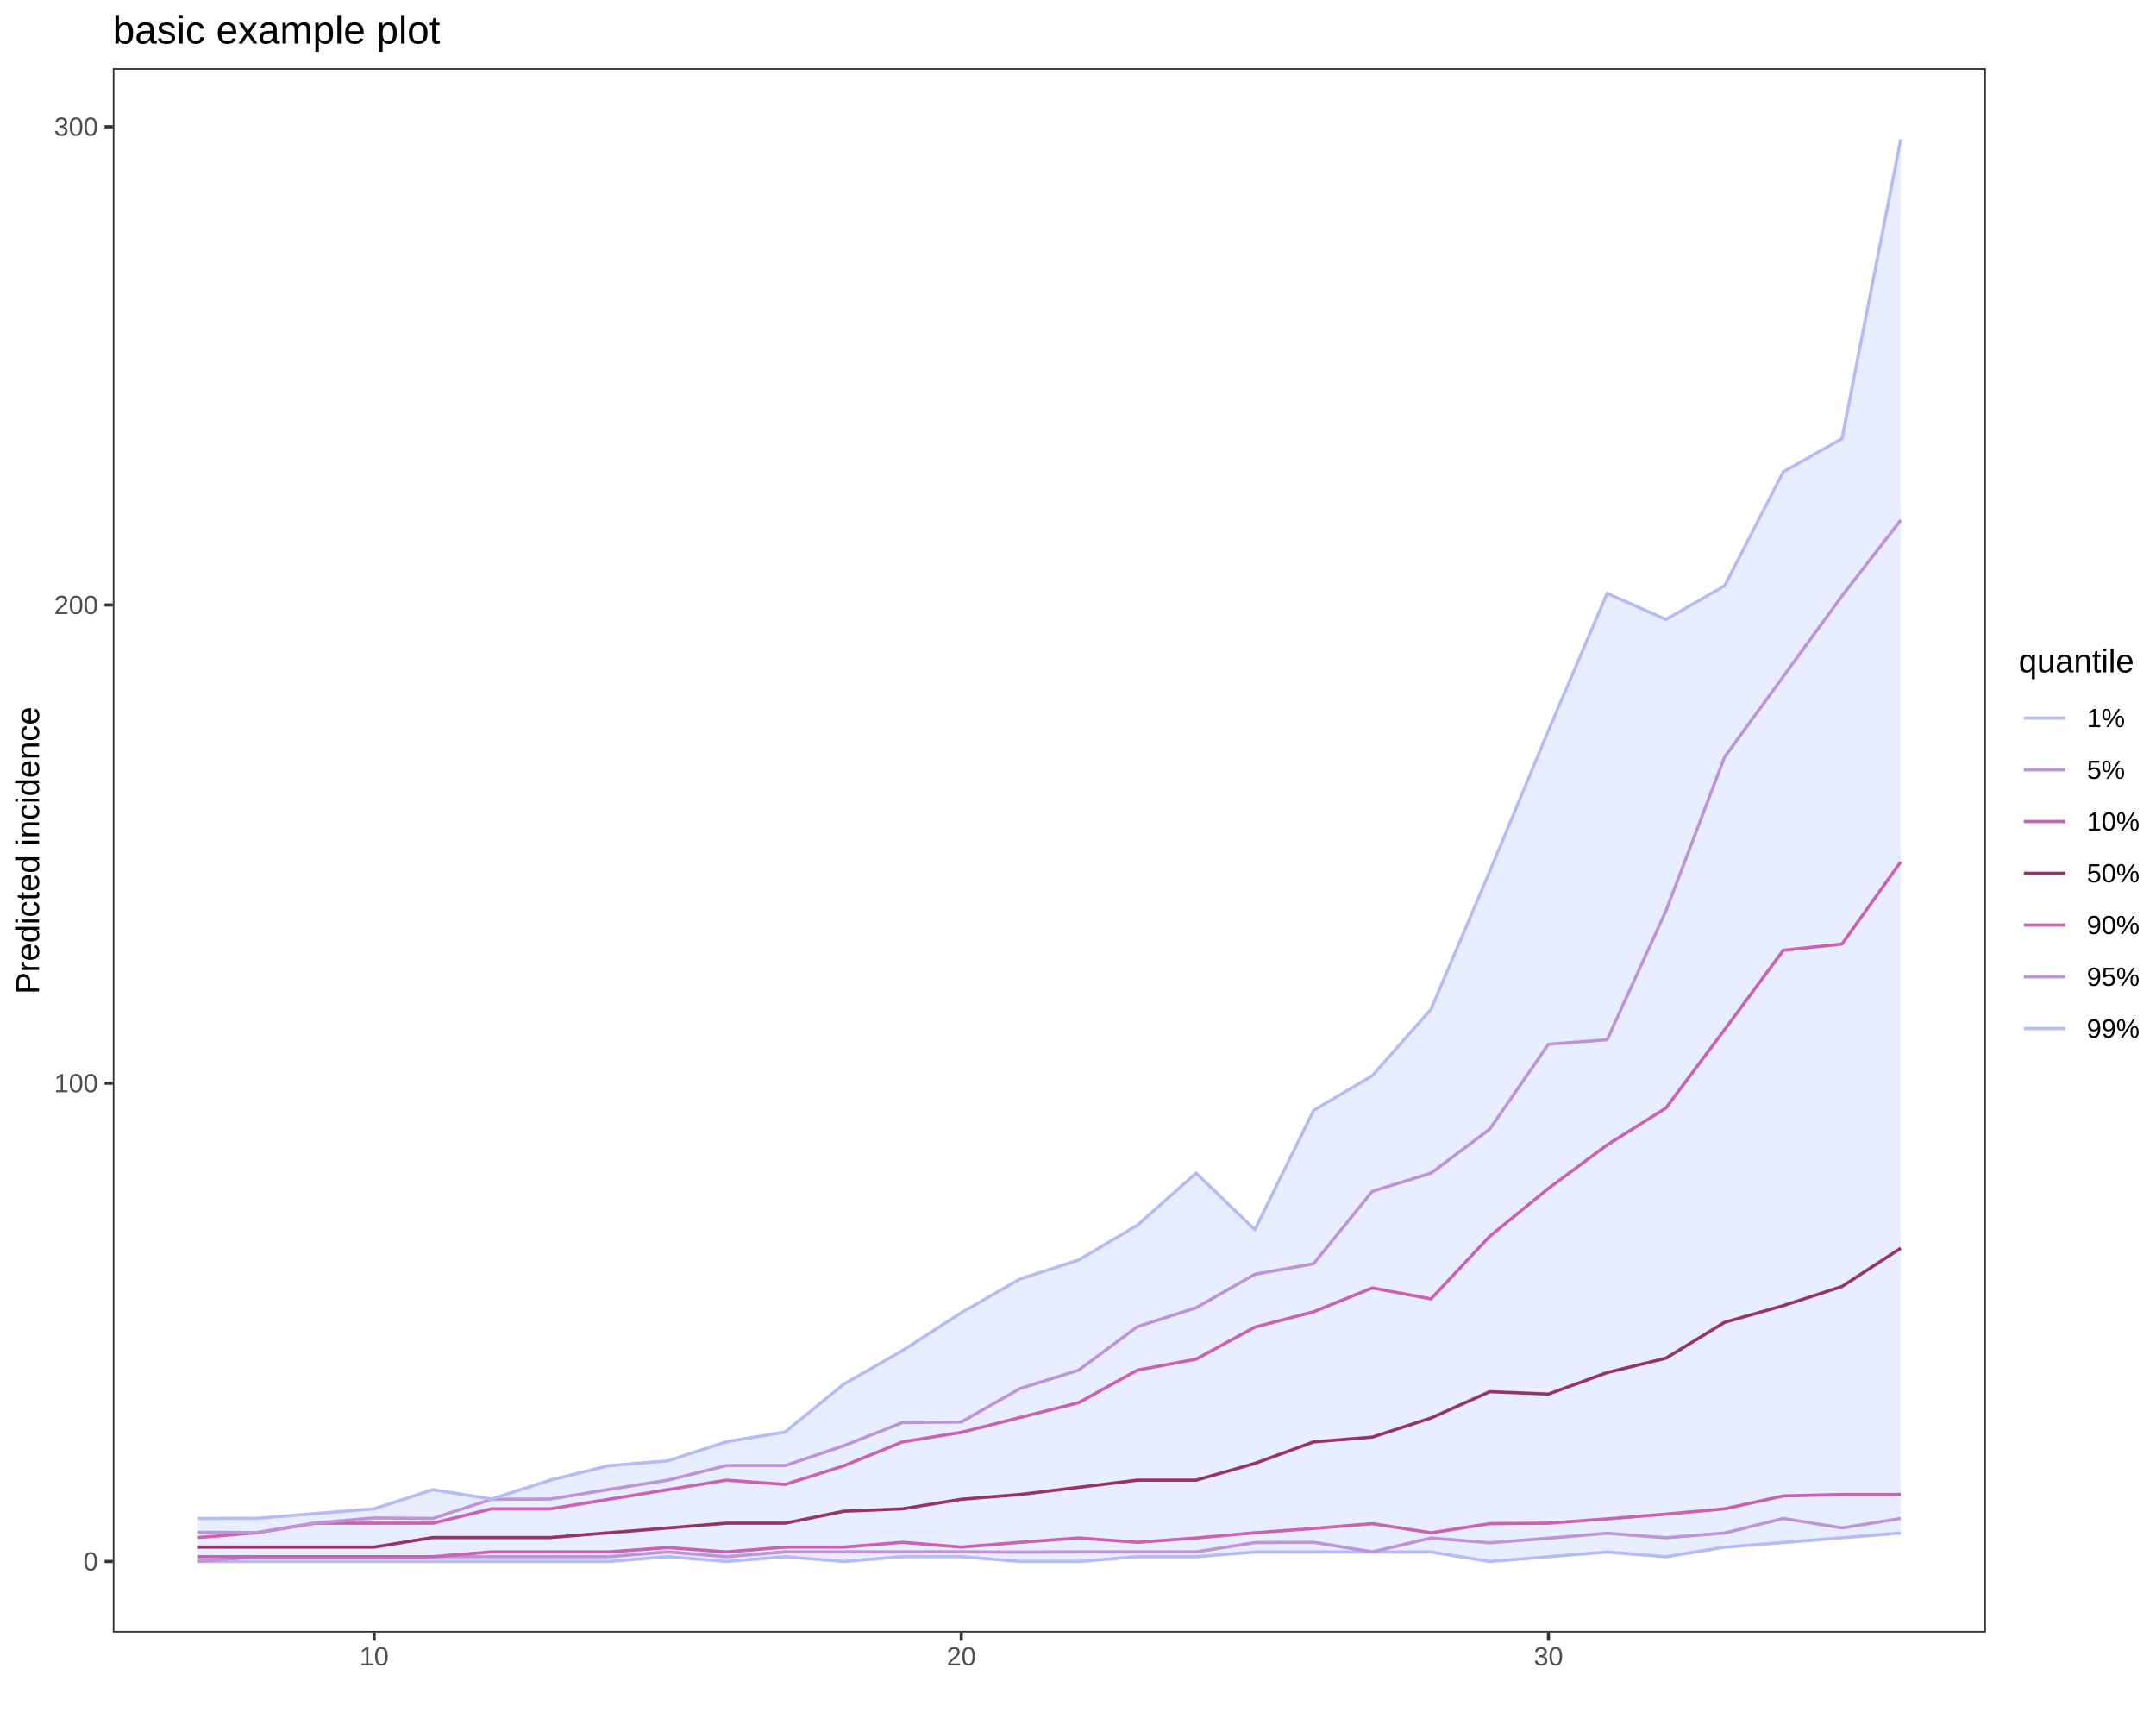
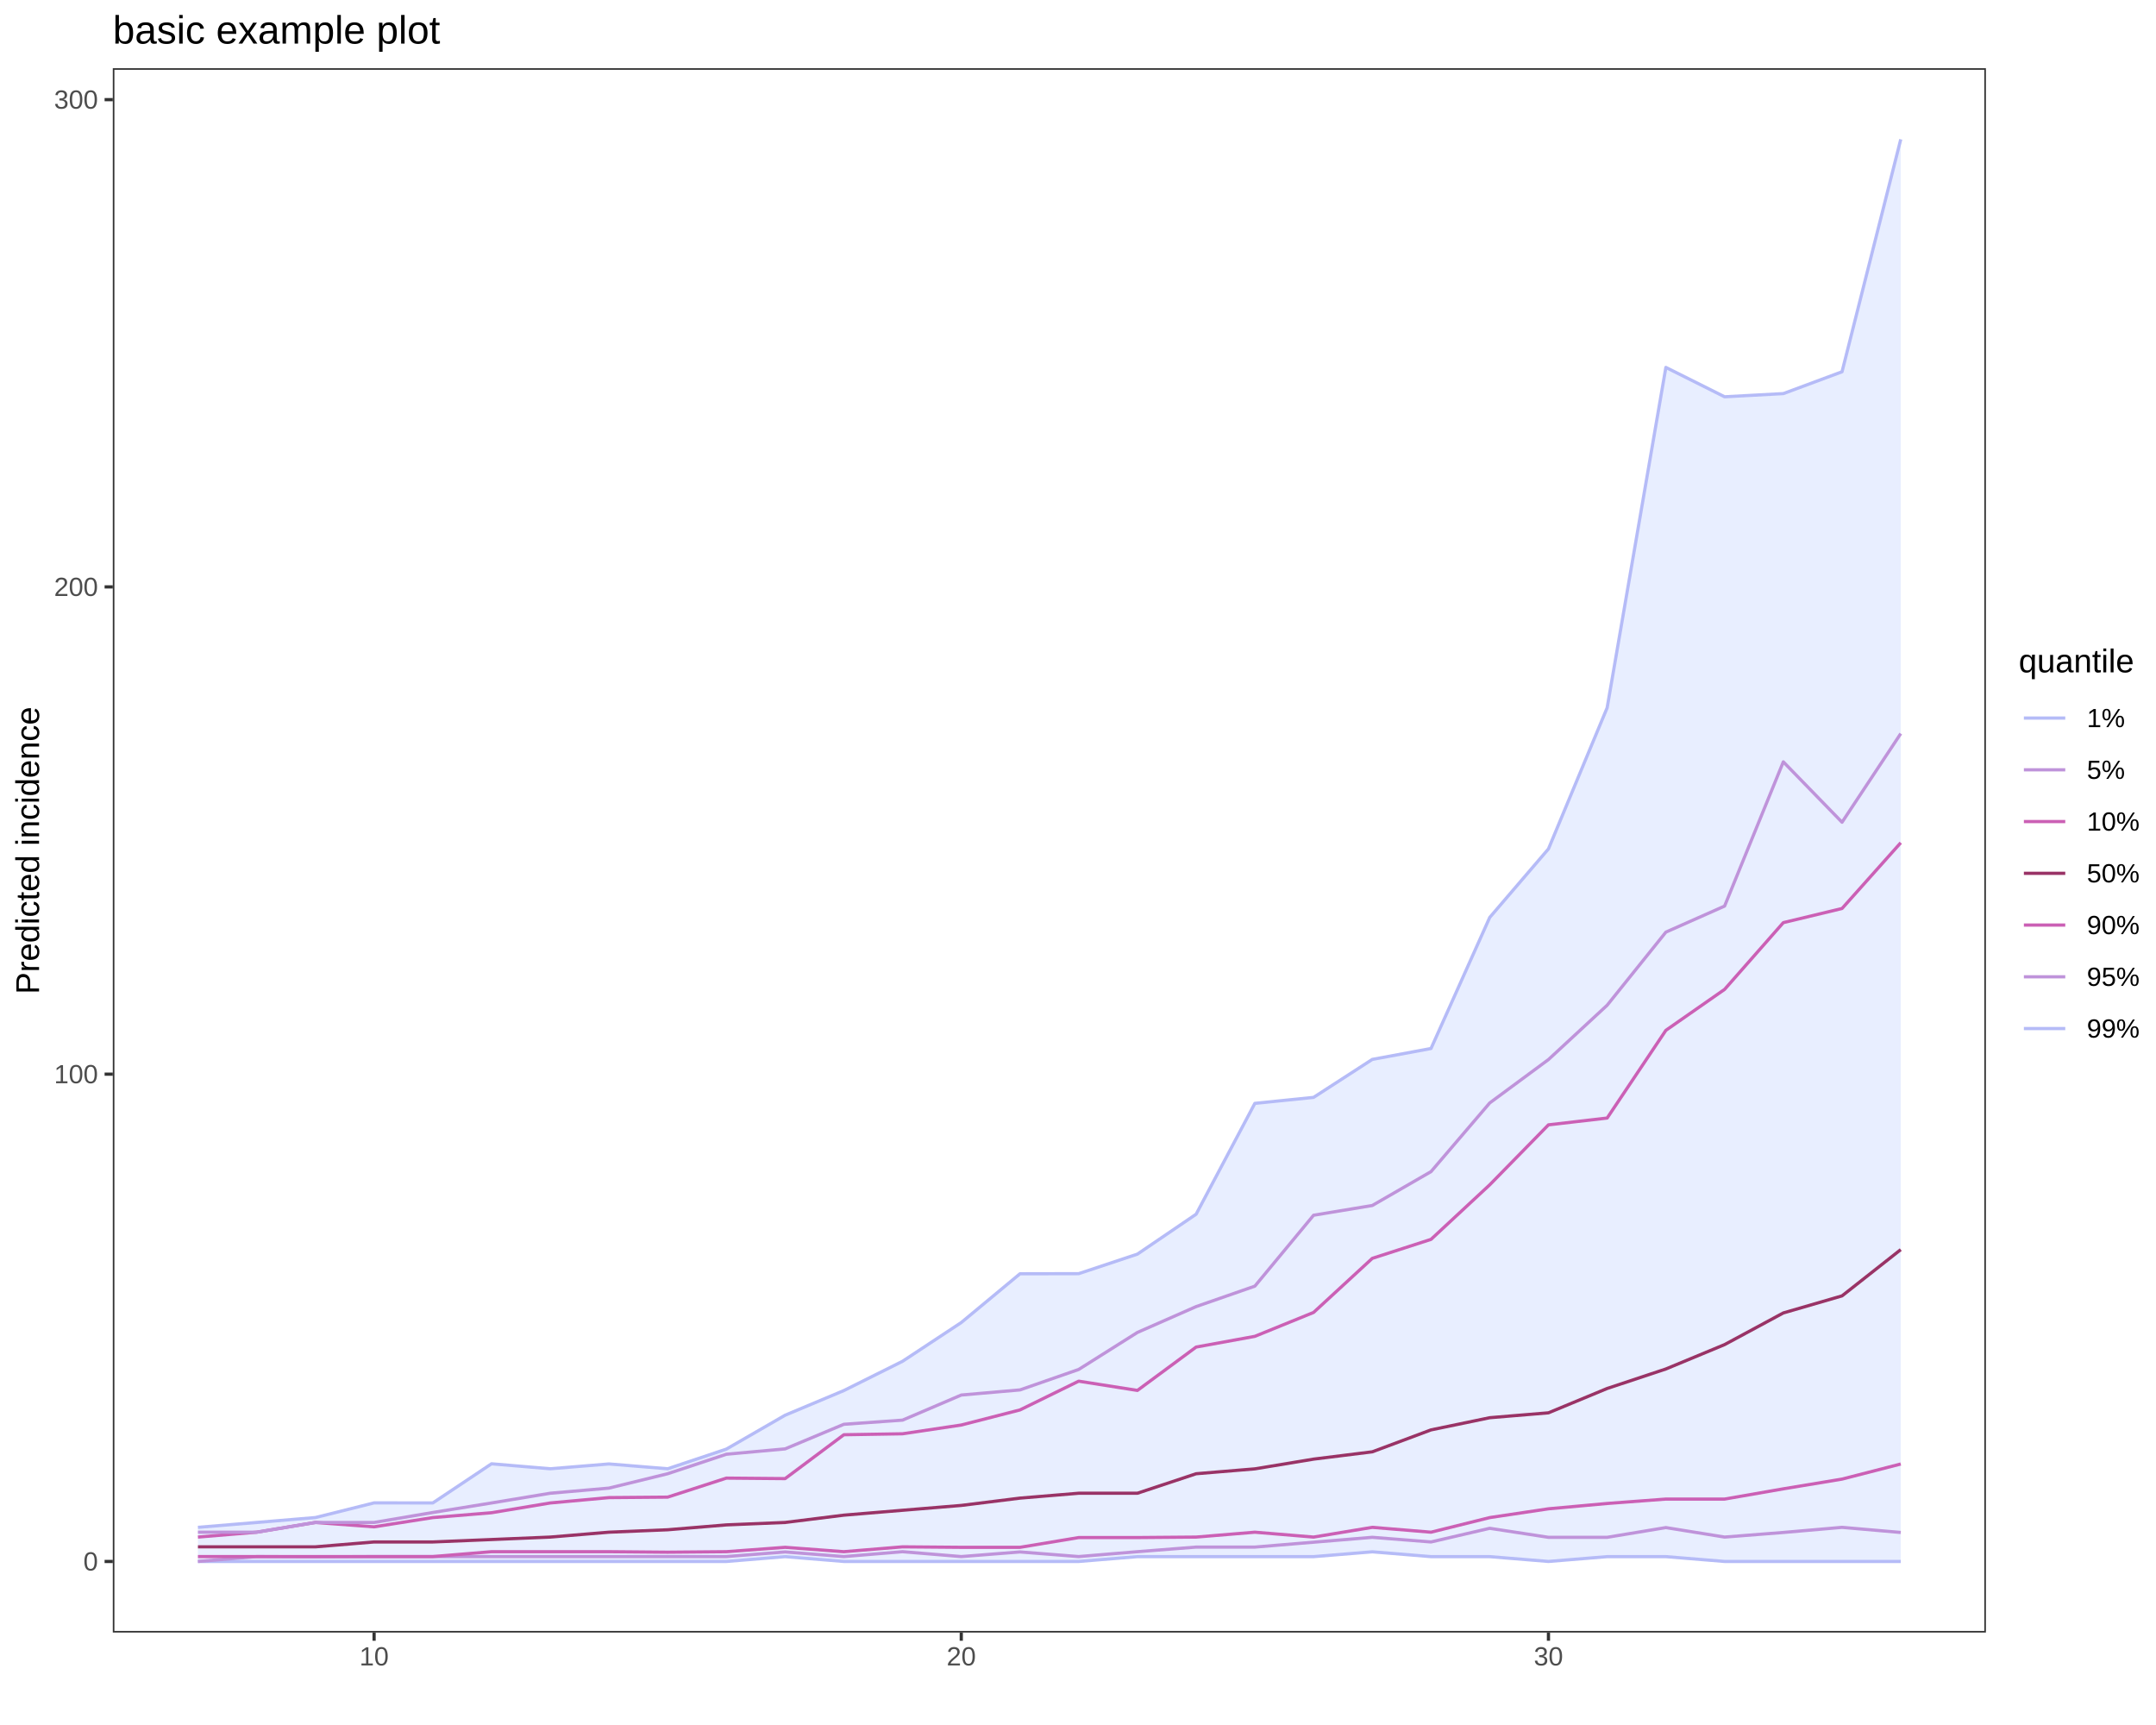
<svg xmlns="http://www.w3.org/2000/svg" viewBox="0 0 720.00 576.00">
  <defs>
    <style type="text/css">
    line, polyline, polygon, path, rect, circle {
      fill: none;
      stroke: #000000;
      stroke-linecap: round;
      stroke-linejoin: round;
      stroke-miterlimit: 10.00;
    }
  </style>
  </defs>
  <rect width="100%" height="100%" style="stroke: none; fill: #FFFFFF;" />
  <rect x="0.00" y="0.00" width="720.00" height="576.00" style="stroke-width: 1.07; stroke: #FFFFFF; fill: #FFFFFF;" />
  <defs>
    <clipPath id="cpMzcuNjd8NjYzLjE5fDU0NS4xM3wyMi43Nw==">
      <rect x="37.67" y="22.77" width="625.53" height="522.36" />
    </clipPath>
  </defs>
  <rect x="37.67" y="22.77" width="625.53" height="522.36" style="stroke-width: 1.07; stroke: none; fill: #FFFFFF;" clip-path="url(#cpMzcuNjd8NjYzLjE5fDU0NS4xM3wyMi43Nw==)" />
-   <polygon points="66.10,507.02 85.71,506.98 105.32,505.40 124.93,503.81 144.54,497.43 164.14,500.55 183.75,494.24 203.36,489.40 222.97,487.81 242.58,481.43 262.19,478.16 281.80,462.16 301.41,450.97 321.02,438.33 340.63,427.08 360.23,420.74 379.84,409.11 399.45,391.72 419.06,410.60 438.67,370.80 458.28,359.19 477.89,336.98 497.50,291.01 517.11,243.93 536.71,198.12 556.32,206.84 575.93,195.63 595.54,157.53 615.15,146.48 634.76,46.52 634.76,511.89 615.15,513.48 595.54,515.06 575.93,516.63 556.32,519.81 536.71,518.23 517.11,519.81 497.50,521.39 477.89,518.23 458.28,518.23 438.67,518.21 419.06,518.23 399.45,519.81 379.84,519.81 360.23,521.39 340.63,521.39 321.02,519.79 301.41,519.79 281.80,521.39 262.19,519.81 242.58,521.39 222.97,519.79 203.36,521.39 183.75,521.39 164.14,521.39 144.54,521.39 124.93,521.39 105.32,521.39 85.71,521.39 66.10,521.39 " style="stroke-width: 0.00; stroke: none; fill: #B3C6FF; fill-opacity: 0.30;" clip-path="url(#cpMzcuNjd8NjYzLjE5fDU0NS4xM3wyMi43Nw==)" />
-   <polyline points="66.10,507.02 85.71,506.98 105.32,505.40 124.93,503.81 144.54,497.43 164.14,500.55 183.75,494.24 203.36,489.40 222.97,487.81 242.58,481.43 262.19,478.16 281.80,462.16 301.41,450.97 321.02,438.33 340.63,427.08 360.23,420.74 379.84,409.11 399.45,391.72 419.06,410.60 438.67,370.80 458.28,359.19 477.89,336.98 497.50,291.01 517.11,243.93 536.71,198.12 556.32,206.84 575.93,195.63 595.54,157.53 615.15,146.48 634.76,46.52 " style="stroke-width: 1.07; stroke: none;" clip-path="url(#cpMzcuNjd8NjYzLjE5fDU0NS4xM3wyMi43Nw==)" />
-   <polyline points="634.76,511.89 615.15,513.48 595.54,515.06 575.93,516.63 556.32,519.81 536.71,518.23 517.11,519.81 497.50,521.39 477.89,518.23 458.28,518.23 438.67,518.21 419.06,518.23 399.45,519.81 379.84,519.81 360.23,521.39 340.63,521.39 321.02,519.79 301.41,519.79 281.80,521.39 262.19,519.81 242.58,521.39 222.97,519.79 203.36,521.39 183.75,521.39 164.14,521.39 144.54,521.39 124.93,521.39 105.32,521.39 85.71,521.39 66.10,521.39 " style="stroke-width: 1.07; stroke: none;" clip-path="url(#cpMzcuNjd8NjYzLjE5fDU0NS4xM3wyMi43Nw==)" />
-   <polyline points="66.10,521.39 85.71,521.39 105.32,521.39 124.93,521.39 144.54,521.39 164.14,521.39 183.75,521.39 203.36,521.39 222.97,519.79 242.58,521.39 262.19,519.81 281.80,521.39 301.41,519.79 321.02,519.79 340.63,521.39 360.23,521.39 379.84,519.81 399.45,519.81 419.06,518.23 438.67,518.21 458.28,518.23 477.89,518.23 497.50,521.39 517.11,519.81 536.71,518.23 556.32,519.81 575.93,516.63 595.54,515.06 615.15,513.48 634.76,511.89 " style="stroke-width: 1.07; stroke: #B5BBF7; stroke-linecap: butt;" clip-path="url(#cpMzcuNjd8NjYzLjE5fDU0NS4xM3wyMi43Nw==)" />
-   <polyline points="66.10,521.39 85.71,519.87 105.32,519.79 124.93,519.79 144.54,519.79 164.14,519.79 183.75,519.79 203.36,519.79 222.97,518.19 242.58,519.79 262.19,518.19 281.80,518.19 301.41,518.19 321.02,518.19 340.63,518.27 360.23,518.19 379.84,518.19 399.45,518.19 419.06,515.08 438.67,515.00 458.28,518.19 477.89,513.56 497.50,515.16 517.11,513.64 536.71,511.97 556.32,513.48 575.93,511.89 595.54,507.02 615.15,510.21 634.76,507.02 " style="stroke-width: 1.07; stroke: #BF93DA; stroke-linecap: butt;" clip-path="url(#cpMzcuNjd8NjYzLjE5fDU0NS4xM3wyMi43Nw==)" />
-   <polyline points="66.10,519.79 85.71,519.79 105.32,519.79 124.93,519.79 144.54,519.79 164.14,518.19 183.75,518.19 203.36,518.19 222.97,516.76 242.58,518.19 262.19,516.60 281.80,516.60 301.41,515.00 321.02,516.60 340.63,515.00 360.23,513.56 379.84,515.00 399.45,513.56 419.06,511.81 438.67,510.37 458.28,508.77 477.89,511.81 497.50,508.77 517.11,508.61 536.71,507.17 556.32,505.58 575.93,503.82 595.54,499.51 615.15,499.03 634.76,499.03 " style="stroke-width: 1.07; stroke: #CB60B5; stroke-linecap: butt;" clip-path="url(#cpMzcuNjd8NjYzLjE5fDU0NS4xM3wyMi43Nw==)" />
-   <polyline points="66.10,516.60 85.71,516.60 105.32,516.60 124.93,516.60 144.54,513.40 164.14,513.40 183.75,513.40 203.36,511.81 222.97,510.21 242.58,508.61 262.19,508.61 281.80,504.62 301.41,503.82 321.02,500.63 340.63,499.03 360.23,496.64 379.84,494.24 399.45,494.24 419.06,488.65 438.67,481.47 458.28,479.87 477.89,473.48 497.50,464.70 517.11,465.50 536.71,458.31 556.32,453.52 575.93,441.54 595.54,435.96 615.15,429.57 634.76,416.79 " style="stroke-width: 1.07; stroke: #993366; stroke-linecap: butt;" clip-path="url(#cpMzcuNjd8NjYzLjE5fDU0NS4xM3wyMi43Nw==)" />
-   <polyline points="66.10,513.40 85.71,511.81 105.32,508.61 124.93,508.61 144.54,508.61 164.14,503.82 183.75,503.82 203.36,500.63 222.97,497.43 242.58,494.24 262.19,495.68 281.80,489.45 301.41,481.47 321.02,478.27 340.63,473.32 360.23,468.37 379.84,457.51 399.45,453.84 419.06,443.14 438.67,438.03 458.28,430.05 477.89,433.72 497.50,412.80 517.11,396.83 536.71,382.30 556.32,370.01 575.93,343.82 595.54,317.31 615.15,315.23 634.76,287.77 " style="stroke-width: 1.07; stroke: #CB60B5; stroke-linecap: butt;" clip-path="url(#cpMzcuNjd8NjYzLjE5fDU0NS4xM3wyMi43Nw==)" />
-   <polyline points="66.10,511.65 85.71,511.73 105.32,508.53 124.93,506.86 144.54,507.02 164.14,500.63 183.75,500.55 203.36,497.35 222.97,494.24 242.58,489.37 262.19,489.37 281.80,482.74 301.41,475.00 321.02,474.84 340.63,463.66 360.23,457.51 379.84,442.98 399.45,436.67 419.06,425.50 438.67,421.98 458.28,397.79 477.89,391.72 497.50,377.03 517.11,348.69 536.71,347.17 556.32,304.22 575.93,252.80 595.54,225.89 615.15,198.98 634.76,173.67 " style="stroke-width: 1.07; stroke: #BF93DA; stroke-linecap: butt;" clip-path="url(#cpMzcuNjd8NjYzLjE5fDU0NS4xM3wyMi43Nw==)" />
-   <polyline points="66.10,507.02 85.71,506.98 105.32,505.40 124.93,503.81 144.54,497.43 164.14,500.55 183.75,494.24 203.36,489.40 222.97,487.81 242.58,481.43 262.19,478.16 281.80,462.16 301.41,450.97 321.02,438.33 340.63,427.08 360.23,420.74 379.84,409.11 399.45,391.72 419.06,410.60 438.67,370.80 458.28,359.19 477.89,336.98 497.50,291.01 517.11,243.93 536.71,198.12 556.32,206.84 575.93,195.63 595.54,157.53 615.15,146.48 634.76,46.52 " style="stroke-width: 1.07; stroke: #B5BBF7; stroke-linecap: butt;" clip-path="url(#cpMzcuNjd8NjYzLjE5fDU0NS4xM3wyMi43Nw==)" />
+   <polygon points="66.10,510.00 85.71,508.37 105.32,506.73 124.93,501.83 144.54,501.85 164.14,488.78 183.75,490.44 203.36,488.83 222.97,490.44 242.58,483.87 262.19,472.56 281.80,464.33 301.41,454.55 321.02,441.61 340.63,425.33 360.23,425.29 379.84,418.77 399.45,405.44 419.06,368.43 438.67,366.43 458.28,353.75 477.89,350.11 497.50,306.34 517.11,283.46 536.71,236.33 556.32,122.68 575.93,132.49 595.54,131.43 615.15,124.14 634.76,46.52 634.76,521.39 615.15,521.39 595.54,521.39 575.93,521.39 556.32,519.78 536.71,519.78 517.11,521.39 497.50,519.78 477.89,519.78 458.28,518.17 438.67,519.78 419.06,519.78 399.45,519.78 379.84,519.78 360.23,521.39 340.63,521.39 321.02,521.39 301.41,521.39 281.80,521.39 262.19,519.78 242.58,521.39 222.97,521.39 203.36,521.39 183.75,521.39 164.14,521.39 144.54,521.39 124.93,521.39 105.32,521.39 85.71,521.39 66.10,521.39 " style="stroke-width: 0.00; stroke: none; fill: #B3C6FF; fill-opacity: 0.30;" clip-path="url(#cpMzcuNjd8NjYzLjE5fDU0NS4xM3wyMi43Nw==)" />
+   <polyline points="66.10,510.00 85.71,508.37 105.32,506.73 124.93,501.83 144.54,501.85 164.14,488.78 183.75,490.44 203.36,488.83 222.97,490.44 242.58,483.87 262.19,472.56 281.80,464.33 301.41,454.55 321.02,441.61 340.63,425.33 360.23,425.29 379.84,418.77 399.45,405.44 419.06,368.43 438.67,366.43 458.28,353.75 477.89,350.11 497.50,306.34 517.11,283.46 536.71,236.33 556.32,122.68 575.93,132.49 595.54,131.43 615.15,124.14 634.76,46.52 " style="stroke-width: 1.07; stroke: none;" clip-path="url(#cpMzcuNjd8NjYzLjE5fDU0NS4xM3wyMi43Nw==)" />
+   <polyline points="634.76,521.39 615.15,521.39 595.54,521.39 575.93,521.39 556.32,519.78 536.71,519.78 517.11,521.39 497.50,519.78 477.89,519.78 458.28,518.17 438.67,519.78 419.06,519.78 399.45,519.78 379.84,519.78 360.23,521.39 340.63,521.39 321.02,521.39 301.41,521.39 281.80,521.39 262.19,519.78 242.58,521.39 222.97,521.39 203.36,521.39 183.75,521.39 164.14,521.39 144.54,521.39 124.93,521.39 105.32,521.39 85.71,521.39 66.10,521.39 " style="stroke-width: 1.07; stroke: none;" clip-path="url(#cpMzcuNjd8NjYzLjE5fDU0NS4xM3wyMi43Nw==)" />
+   <polyline points="66.10,521.39 85.71,521.39 105.32,521.39 124.93,521.39 144.54,521.39 164.14,521.39 183.75,521.39 203.36,521.39 222.97,521.39 242.58,521.39 262.19,519.78 281.80,521.39 301.41,521.39 321.02,521.39 340.63,521.39 360.23,521.39 379.84,519.78 399.45,519.78 419.06,519.78 438.67,519.78 458.28,518.17 477.89,519.78 497.50,519.78 517.11,521.39 536.71,519.78 556.32,519.78 575.93,521.39 595.54,521.39 615.15,521.39 634.76,521.39 " style="stroke-width: 1.07; stroke: #B5BBF7; stroke-linecap: butt;" clip-path="url(#cpMzcuNjd8NjYzLjE5fDU0NS4xM3wyMi43Nw==)" />
+   <polyline points="66.10,521.39 85.71,519.76 105.32,519.84 124.93,519.76 144.54,519.76 164.14,519.76 183.75,519.76 203.36,519.76 222.97,519.76 242.58,519.76 262.19,518.21 281.80,519.76 301.41,518.13 321.02,519.76 340.63,518.21 360.23,519.76 379.84,518.13 399.45,516.59 419.06,516.59 438.67,514.96 458.28,513.33 477.89,514.88 497.50,510.32 517.11,513.33 536.71,513.33 556.32,510.08 575.93,513.25 595.54,511.71 615.15,510.00 634.76,511.71 " style="stroke-width: 1.07; stroke: #BF93DA; stroke-linecap: butt;" clip-path="url(#cpMzcuNjd8NjYzLjE5fDU0NS4xM3wyMi43Nw==)" />
+   <polyline points="66.10,519.76 85.71,519.76 105.32,519.76 124.93,519.76 144.54,519.76 164.14,518.13 183.75,518.13 203.36,518.13 222.97,518.30 242.58,518.13 262.19,516.67 281.80,518.13 301.41,516.51 321.02,516.67 340.63,516.67 360.23,513.41 379.84,513.41 399.45,513.25 419.06,511.62 438.67,513.25 458.28,510.00 477.89,511.62 497.50,506.74 517.11,503.81 536.71,502.03 556.32,500.56 575.93,500.56 595.54,497.14 615.15,493.89 634.76,488.85 " style="stroke-width: 1.07; stroke: #CB60B5; stroke-linecap: butt;" clip-path="url(#cpMzcuNjd8NjYzLjE5fDU0NS4xM3wyMi43Nw==)" />
+   <polyline points="66.10,516.51 85.71,516.51 105.32,516.51 124.93,514.88 144.54,514.88 164.14,514.07 183.75,513.25 203.36,511.62 222.97,510.81 242.58,509.18 262.19,508.37 281.80,505.93 301.41,504.30 321.02,502.68 340.63,500.24 360.23,498.61 379.84,498.61 399.45,492.10 419.06,490.47 438.67,487.22 458.28,484.78 477.89,477.46 497.50,473.39 517.11,471.76 536.71,463.63 556.32,457.12 575.93,448.98 595.54,438.41 615.15,432.71 634.76,417.26 " style="stroke-width: 1.07; stroke: #993366; stroke-linecap: butt;" clip-path="url(#cpMzcuNjd8NjYzLjE5fDU0NS4xM3wyMi43Nw==)" />
+   <polyline points="66.10,513.25 85.71,511.62 105.32,508.37 124.93,509.83 144.54,506.74 164.14,505.12 183.75,501.86 203.36,500.07 222.97,499.91 242.58,493.56 262.19,493.73 281.80,479.08 301.41,478.76 321.02,475.83 340.63,470.79 360.23,461.19 379.84,464.28 399.45,449.80 419.06,446.22 438.67,438.24 458.28,420.18 477.89,413.84 497.50,395.62 517.11,375.60 536.71,373.33 556.32,344.04 575.93,330.37 595.54,308.08 615.15,303.36 634.76,281.40 " style="stroke-width: 1.07; stroke: #CB60B5; stroke-linecap: butt;" clip-path="url(#cpMzcuNjd8NjYzLjE5fDU0NS4xM3wyMi43Nw==)" />
+   <polyline points="66.10,511.62 85.71,511.62 105.32,508.37 124.93,508.37 144.54,505.04 164.14,501.86 183.75,498.61 203.36,496.90 222.97,492.10 242.58,485.59 262.19,483.80 281.80,475.59 301.41,474.20 321.02,465.82 340.63,464.11 360.23,457.28 379.84,444.92 399.45,436.29 419.06,429.46 438.67,405.78 458.28,402.53 477.89,391.22 497.50,368.28 517.11,353.80 536.71,335.66 556.32,311.25 575.93,302.55 595.54,254.39 615.15,274.56 634.76,244.95 " style="stroke-width: 1.07; stroke: #BF93DA; stroke-linecap: butt;" clip-path="url(#cpMzcuNjd8NjYzLjE5fDU0NS4xM3wyMi43Nw==)" />
+   <polyline points="66.10,510.00 85.71,508.37 105.32,506.73 124.93,501.83 144.54,501.85 164.14,488.78 183.75,490.44 203.36,488.83 222.97,490.44 242.58,483.87 262.19,472.56 281.80,464.33 301.41,454.55 321.02,441.61 340.63,425.33 360.23,425.29 379.84,418.77 399.45,405.44 419.06,368.43 438.67,366.43 458.28,353.75 477.89,350.11 497.50,306.34 517.11,283.46 536.71,236.33 556.32,122.68 575.93,132.49 595.54,131.43 615.15,124.14 634.76,46.52 " style="stroke-width: 1.07; stroke: #B5BBF7; stroke-linecap: butt;" clip-path="url(#cpMzcuNjd8NjYzLjE5fDU0NS4xM3wyMi43Nw==)" />
  <rect x="37.67" y="22.77" width="625.53" height="522.36" style="stroke-width: 1.07; stroke: #333333;" clip-path="url(#cpMzcuNjd8NjYzLjE5fDU0NS4xM3wyMi43Nw==)" />
  <defs>
    <clipPath id="cpMC4wMHw3MjAuMDB8NTc2LjAwfDAuMDA=">
      <rect x="0.00" y="0.00" width="720.00" height="576.00" />
    </clipPath>
  </defs>
  <g clip-path="url(#cpMC4wMHw3MjAuMDB8NTc2LjAwfDAuMDA=)">
    <text x="27.84" y="524.41" style="font-size: 8.80px; fill: #4D4D4D; font-family: Liberation Sans;" textLength="4.89px" lengthAdjust="spacingAndGlyphs">0</text>
  </g>
  <g clip-path="url(#cpMC4wMHw3MjAuMDB8NTc2LjAwfDAuMDA=)">
-     <text x="18.06" y="364.73" style="font-size: 8.80px; fill: #4D4D4D; font-family: Liberation Sans;" textLength="14.67px" lengthAdjust="spacingAndGlyphs">100</text>
+     <text x="18.06" y="361.71" style="font-size: 8.80px; fill: #4D4D4D; font-family: Liberation Sans;" textLength="14.67px" lengthAdjust="spacingAndGlyphs">100</text>
  </g>
  <g clip-path="url(#cpMC4wMHw3MjAuMDB8NTc2LjAwfDAuMDA=)">
-     <text x="18.06" y="205.04" style="font-size: 8.80px; fill: #4D4D4D; font-family: Liberation Sans;" textLength="14.67px" lengthAdjust="spacingAndGlyphs">200</text>
+     <text x="18.06" y="199.00" style="font-size: 8.80px; fill: #4D4D4D; font-family: Liberation Sans;" textLength="14.67px" lengthAdjust="spacingAndGlyphs">200</text>
  </g>
  <g clip-path="url(#cpMC4wMHw3MjAuMDB8NTc2LjAwfDAuMDA=)">
-     <text x="18.06" y="45.35" style="font-size: 8.80px; fill: #4D4D4D; font-family: Liberation Sans;" textLength="14.67px" lengthAdjust="spacingAndGlyphs">300</text>
+     <text x="18.06" y="36.29" style="font-size: 8.80px; fill: #4D4D4D; font-family: Liberation Sans;" textLength="14.67px" lengthAdjust="spacingAndGlyphs">300</text>
  </g>
  <polyline points="34.93,521.39 37.67,521.39 " style="stroke-width: 1.07; stroke: #333333; stroke-linecap: butt;" clip-path="url(#cpMC4wMHw3MjAuMDB8NTc2LjAwfDAuMDA=)" />
-   <polyline points="34.93,361.70 37.67,361.70 " style="stroke-width: 1.07; stroke: #333333; stroke-linecap: butt;" clip-path="url(#cpMC4wMHw3MjAuMDB8NTc2LjAwfDAuMDA=)" />
-   <polyline points="34.93,202.02 37.67,202.02 " style="stroke-width: 1.07; stroke: #333333; stroke-linecap: butt;" clip-path="url(#cpMC4wMHw3MjAuMDB8NTc2LjAwfDAuMDA=)" />
-   <polyline points="34.93,42.33 37.67,42.33 " style="stroke-width: 1.07; stroke: #333333; stroke-linecap: butt;" clip-path="url(#cpMC4wMHw3MjAuMDB8NTc2LjAwfDAuMDA=)" />
+   <polyline points="34.93,358.68 37.67,358.68 " style="stroke-width: 1.07; stroke: #333333; stroke-linecap: butt;" clip-path="url(#cpMC4wMHw3MjAuMDB8NTc2LjAwfDAuMDA=)" />
+   <polyline points="34.93,195.98 37.67,195.98 " style="stroke-width: 1.07; stroke: #333333; stroke-linecap: butt;" clip-path="url(#cpMC4wMHw3MjAuMDB8NTc2LjAwfDAuMDA=)" />
+   <polyline points="34.93,33.27 37.67,33.27 " style="stroke-width: 1.07; stroke: #333333; stroke-linecap: butt;" clip-path="url(#cpMC4wMHw3MjAuMDB8NTc2LjAwfDAuMDA=)" />
  <polyline points="124.93,547.87 124.93,545.13 " style="stroke-width: 1.07; stroke: #333333; stroke-linecap: butt;" clip-path="url(#cpMC4wMHw3MjAuMDB8NTc2LjAwfDAuMDA=)" />
  <polyline points="321.02,547.87 321.02,545.13 " style="stroke-width: 1.07; stroke: #333333; stroke-linecap: butt;" clip-path="url(#cpMC4wMHw3MjAuMDB8NTc2LjAwfDAuMDA=)" />
  <polyline points="517.11,547.87 517.11,545.13 " style="stroke-width: 1.07; stroke: #333333; stroke-linecap: butt;" clip-path="url(#cpMC4wMHw3MjAuMDB8NTc2LjAwfDAuMDA=)" />
  <g clip-path="url(#cpMC4wMHw3MjAuMDB8NTc2LjAwfDAuMDA=)">
    <text x="120.04" y="556.11" style="font-size: 8.80px; fill: #4D4D4D; font-family: Liberation Sans;" textLength="9.78px" lengthAdjust="spacingAndGlyphs">10</text>
  </g>
  <g clip-path="url(#cpMC4wMHw3MjAuMDB8NTc2LjAwfDAuMDA=)">
    <text x="316.13" y="556.11" style="font-size: 8.80px; fill: #4D4D4D; font-family: Liberation Sans;" textLength="9.78px" lengthAdjust="spacingAndGlyphs">20</text>
  </g>
  <g clip-path="url(#cpMC4wMHw3MjAuMDB8NTc2LjAwfDAuMDA=)">
    <text x="512.22" y="556.11" style="font-size: 8.80px; fill: #4D4D4D; font-family: Liberation Sans;" textLength="9.78px" lengthAdjust="spacingAndGlyphs">30</text>
  </g>
  <g clip-path="url(#cpMC4wMHw3MjAuMDB8NTc2LjAwfDAuMDA=)">
    <text transform="translate(13.04,331.98) rotate(-90)" style="font-size: 11.00px; font-family: Liberation Sans;" textLength="96.06px" lengthAdjust="spacingAndGlyphs">Predicted incidence</text>
  </g>
  <rect x="674.15" y="215.81" width="40.37" height="136.28" style="stroke-width: 1.07; stroke: none; fill: #FFFFFF;" clip-path="url(#cpMC4wMHw3MjAuMDB8NTc2LjAwfDAuMDA=)" />
  <g clip-path="url(#cpMC4wMHw3MjAuMDB8NTc2LjAwfDAuMDA=)">
    <text x="674.15" y="224.51" style="font-size: 11.00px; font-family: Liberation Sans;" textLength="38.56px" lengthAdjust="spacingAndGlyphs">quantile</text>
  </g>
  <rect x="674.15" y="231.13" width="17.28" height="17.28" style="stroke-width: 1.07; stroke: none; fill: #FFFFFF;" clip-path="url(#cpMC4wMHw3MjAuMDB8NTc2LjAwfDAuMDA=)" />
  <line x1="675.88" y1="239.77" x2="689.70" y2="239.77" style="stroke-width: 1.07; stroke: #B5BBF7; stroke-linecap: butt;" clip-path="url(#cpMC4wMHw3MjAuMDB8NTc2LjAwfDAuMDA=)" />
  <rect x="674.15" y="248.41" width="17.28" height="17.28" style="stroke-width: 1.07; stroke: none; fill: #FFFFFF;" clip-path="url(#cpMC4wMHw3MjAuMDB8NTc2LjAwfDAuMDA=)" />
  <line x1="675.88" y1="257.05" x2="689.70" y2="257.05" style="stroke-width: 1.07; stroke: #BF93DA; stroke-linecap: butt;" clip-path="url(#cpMC4wMHw3MjAuMDB8NTc2LjAwfDAuMDA=)" />
  <rect x="674.15" y="265.69" width="17.28" height="17.28" style="stroke-width: 1.07; stroke: none; fill: #FFFFFF;" clip-path="url(#cpMC4wMHw3MjAuMDB8NTc2LjAwfDAuMDA=)" />
  <line x1="675.88" y1="274.33" x2="689.70" y2="274.33" style="stroke-width: 1.07; stroke: #CB60B5; stroke-linecap: butt;" clip-path="url(#cpMC4wMHw3MjAuMDB8NTc2LjAwfDAuMDA=)" />
  <rect x="674.15" y="282.97" width="17.28" height="17.28" style="stroke-width: 1.07; stroke: none; fill: #FFFFFF;" clip-path="url(#cpMC4wMHw3MjAuMDB8NTc2LjAwfDAuMDA=)" />
  <line x1="675.88" y1="291.61" x2="689.70" y2="291.61" style="stroke-width: 1.07; stroke: #993366; stroke-linecap: butt;" clip-path="url(#cpMC4wMHw3MjAuMDB8NTc2LjAwfDAuMDA=)" />
  <rect x="674.15" y="300.25" width="17.28" height="17.28" style="stroke-width: 1.07; stroke: none; fill: #FFFFFF;" clip-path="url(#cpMC4wMHw3MjAuMDB8NTc2LjAwfDAuMDA=)" />
  <line x1="675.88" y1="308.89" x2="689.70" y2="308.89" style="stroke-width: 1.07; stroke: #CB60B5; stroke-linecap: butt;" clip-path="url(#cpMC4wMHw3MjAuMDB8NTc2LjAwfDAuMDA=)" />
  <rect x="674.15" y="317.53" width="17.28" height="17.28" style="stroke-width: 1.07; stroke: none; fill: #FFFFFF;" clip-path="url(#cpMC4wMHw3MjAuMDB8NTc2LjAwfDAuMDA=)" />
  <line x1="675.88" y1="326.17" x2="689.70" y2="326.17" style="stroke-width: 1.07; stroke: #BF93DA; stroke-linecap: butt;" clip-path="url(#cpMC4wMHw3MjAuMDB8NTc2LjAwfDAuMDA=)" />
  <rect x="674.15" y="334.81" width="17.28" height="17.28" style="stroke-width: 1.07; stroke: none; fill: #FFFFFF;" clip-path="url(#cpMC4wMHw3MjAuMDB8NTc2LjAwfDAuMDA=)" />
  <line x1="675.88" y1="343.45" x2="689.70" y2="343.45" style="stroke-width: 1.07; stroke: #B5BBF7; stroke-linecap: butt;" clip-path="url(#cpMC4wMHw3MjAuMDB8NTc2LjAwfDAuMDA=)" />
  <g clip-path="url(#cpMC4wMHw3MjAuMDB8NTc2LjAwfDAuMDA=)">
    <text x="696.91" y="242.80" style="font-size: 8.80px; font-family: Liberation Sans;" textLength="12.72px" lengthAdjust="spacingAndGlyphs">1%</text>
  </g>
  <g clip-path="url(#cpMC4wMHw3MjAuMDB8NTc2LjAwfDAuMDA=)">
    <text x="696.91" y="260.08" style="font-size: 8.80px; font-family: Liberation Sans;" textLength="12.72px" lengthAdjust="spacingAndGlyphs">5%</text>
  </g>
  <g clip-path="url(#cpMC4wMHw3MjAuMDB8NTc2LjAwfDAuMDA=)">
    <text x="696.91" y="277.36" style="font-size: 8.80px; font-family: Liberation Sans;" textLength="17.61px" lengthAdjust="spacingAndGlyphs">10%</text>
  </g>
  <g clip-path="url(#cpMC4wMHw3MjAuMDB8NTc2LjAwfDAuMDA=)">
    <text x="696.91" y="294.64" style="font-size: 8.80px; font-family: Liberation Sans;" textLength="17.61px" lengthAdjust="spacingAndGlyphs">50%</text>
  </g>
  <g clip-path="url(#cpMC4wMHw3MjAuMDB8NTc2LjAwfDAuMDA=)">
    <text x="696.91" y="311.92" style="font-size: 8.80px; font-family: Liberation Sans;" textLength="17.61px" lengthAdjust="spacingAndGlyphs">90%</text>
  </g>
  <g clip-path="url(#cpMC4wMHw3MjAuMDB8NTc2LjAwfDAuMDA=)">
    <text x="696.91" y="329.20" style="font-size: 8.80px; font-family: Liberation Sans;" textLength="17.61px" lengthAdjust="spacingAndGlyphs">95%</text>
  </g>
  <g clip-path="url(#cpMC4wMHw3MjAuMDB8NTc2LjAwfDAuMDA=)">
    <text x="696.91" y="346.48" style="font-size: 8.80px; font-family: Liberation Sans;" textLength="17.61px" lengthAdjust="spacingAndGlyphs">99%</text>
  </g>
  <g clip-path="url(#cpMC4wMHw3MjAuMDB8NTc2LjAwfDAuMDA=)">
    <text x="37.67" y="14.56" style="font-size: 13.20px; font-family: Liberation Sans;" textLength="109.17px" lengthAdjust="spacingAndGlyphs">basic example plot</text>
  </g>
</svg>
